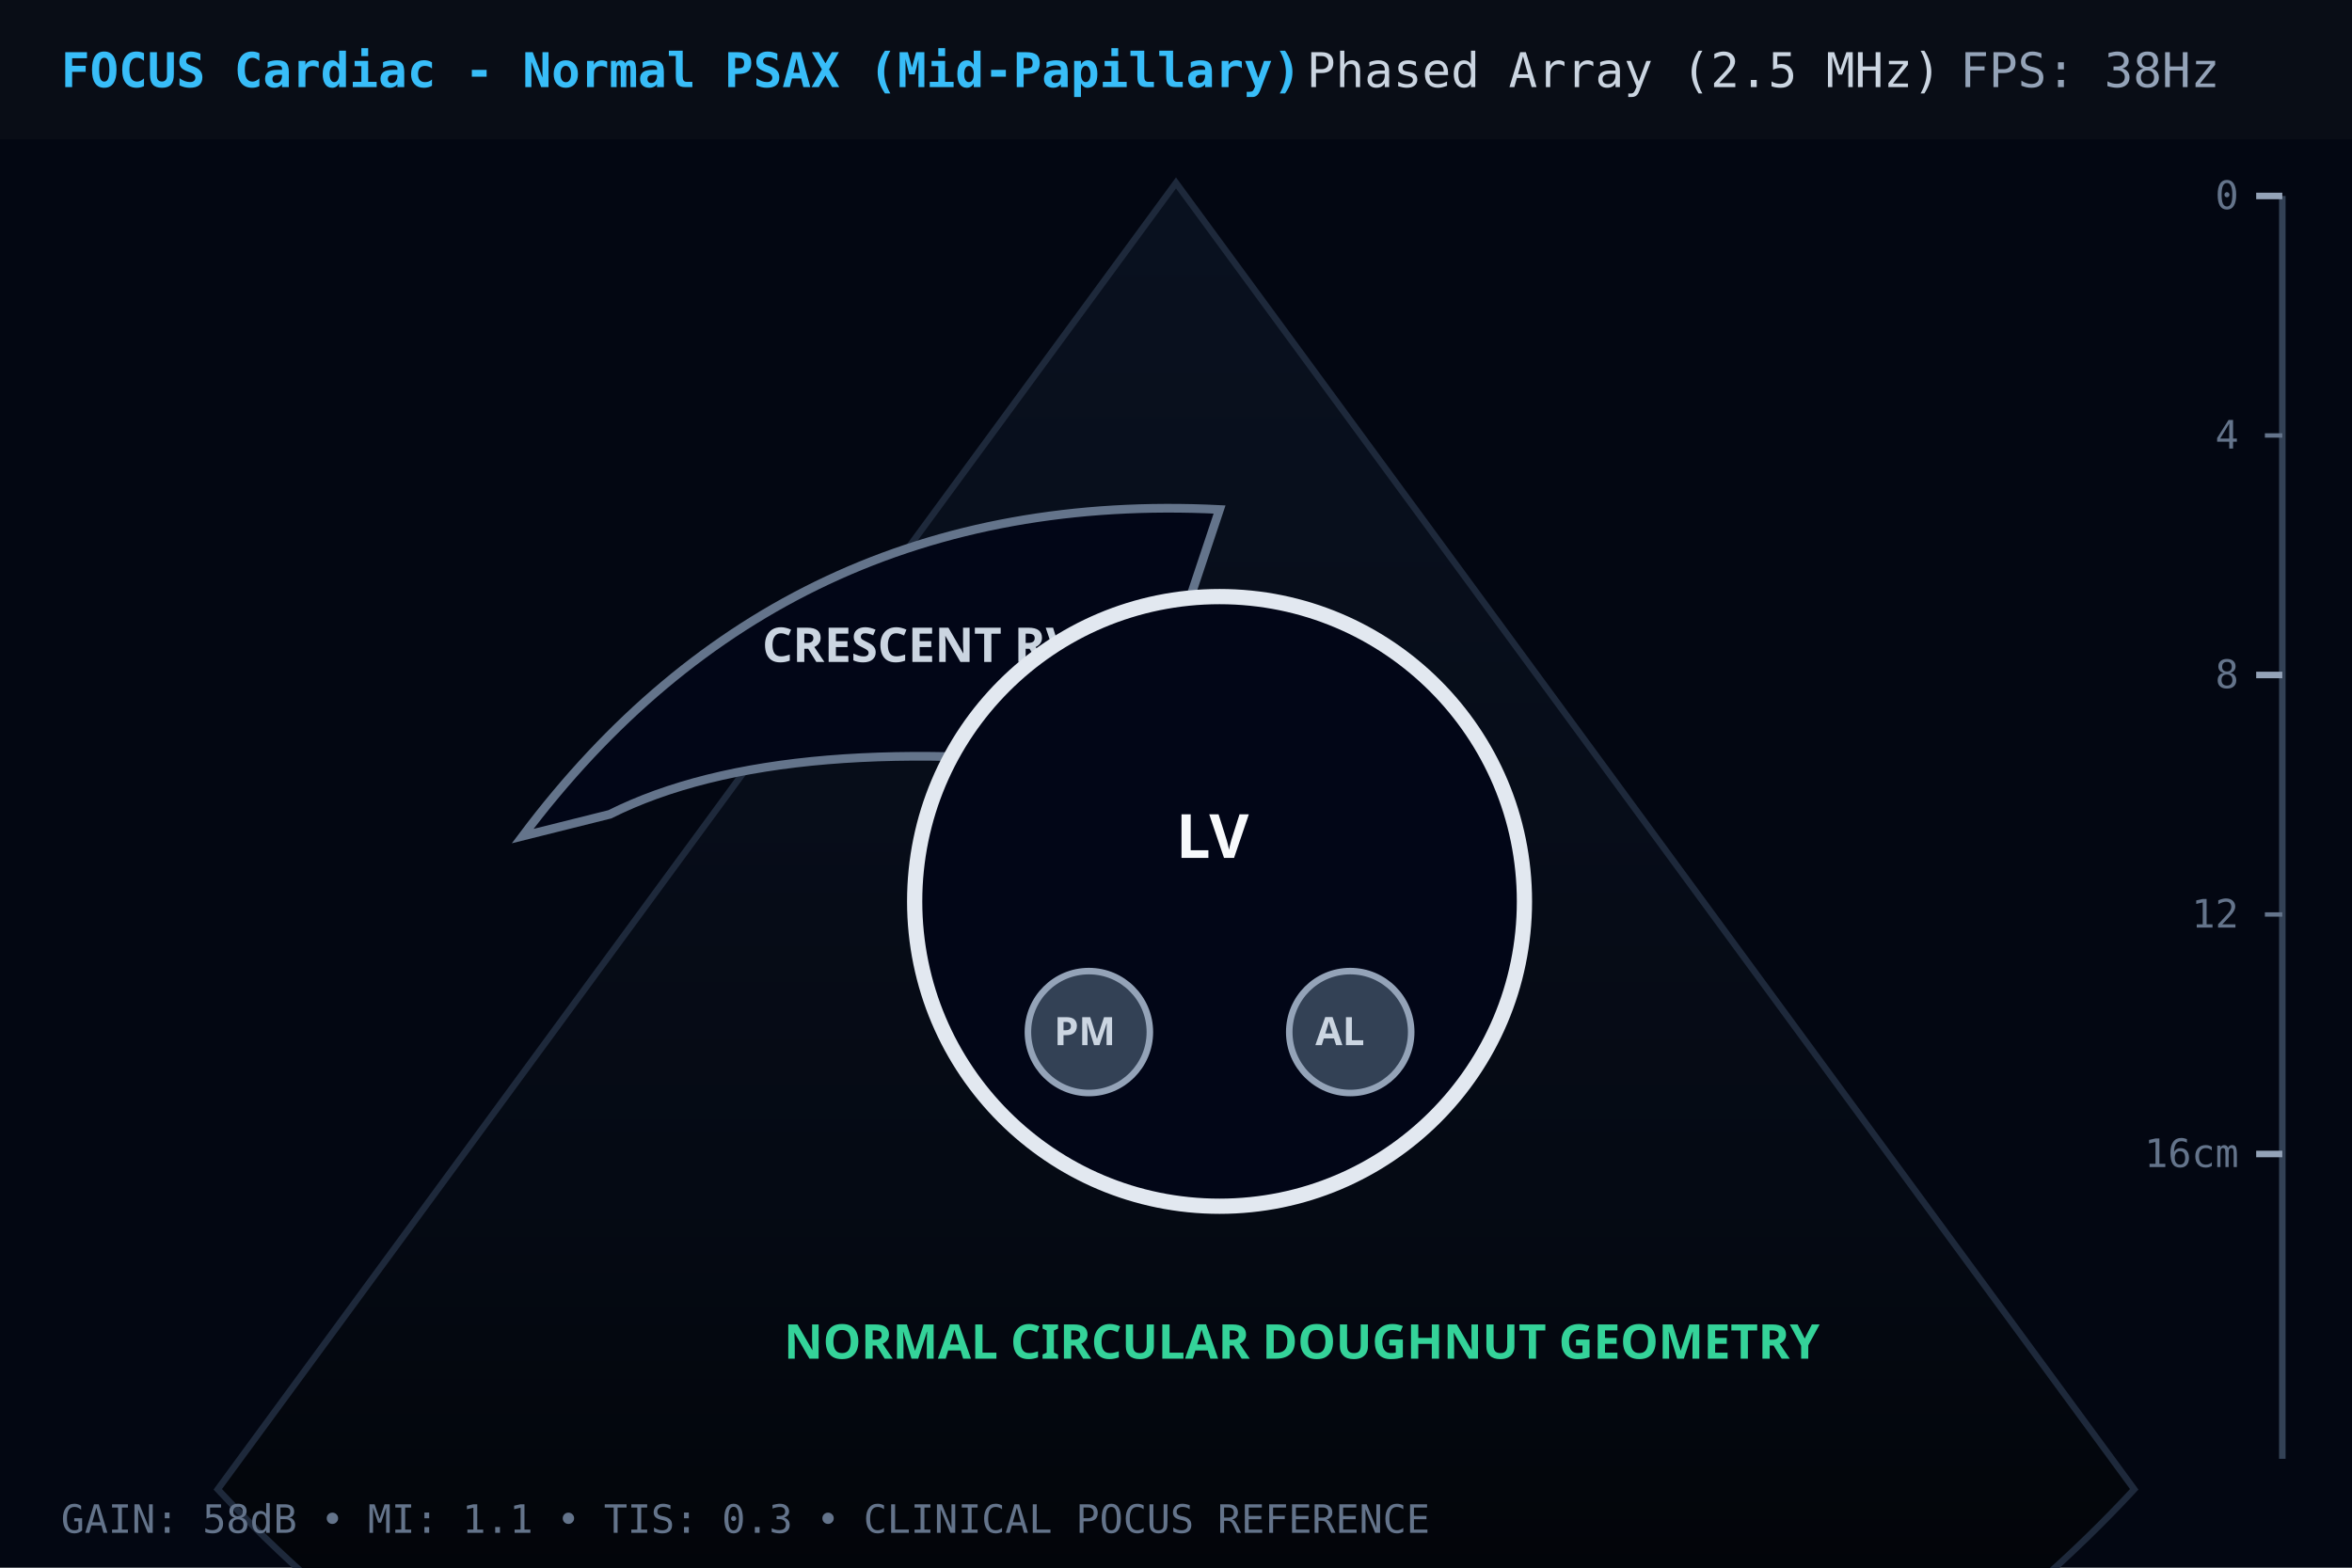
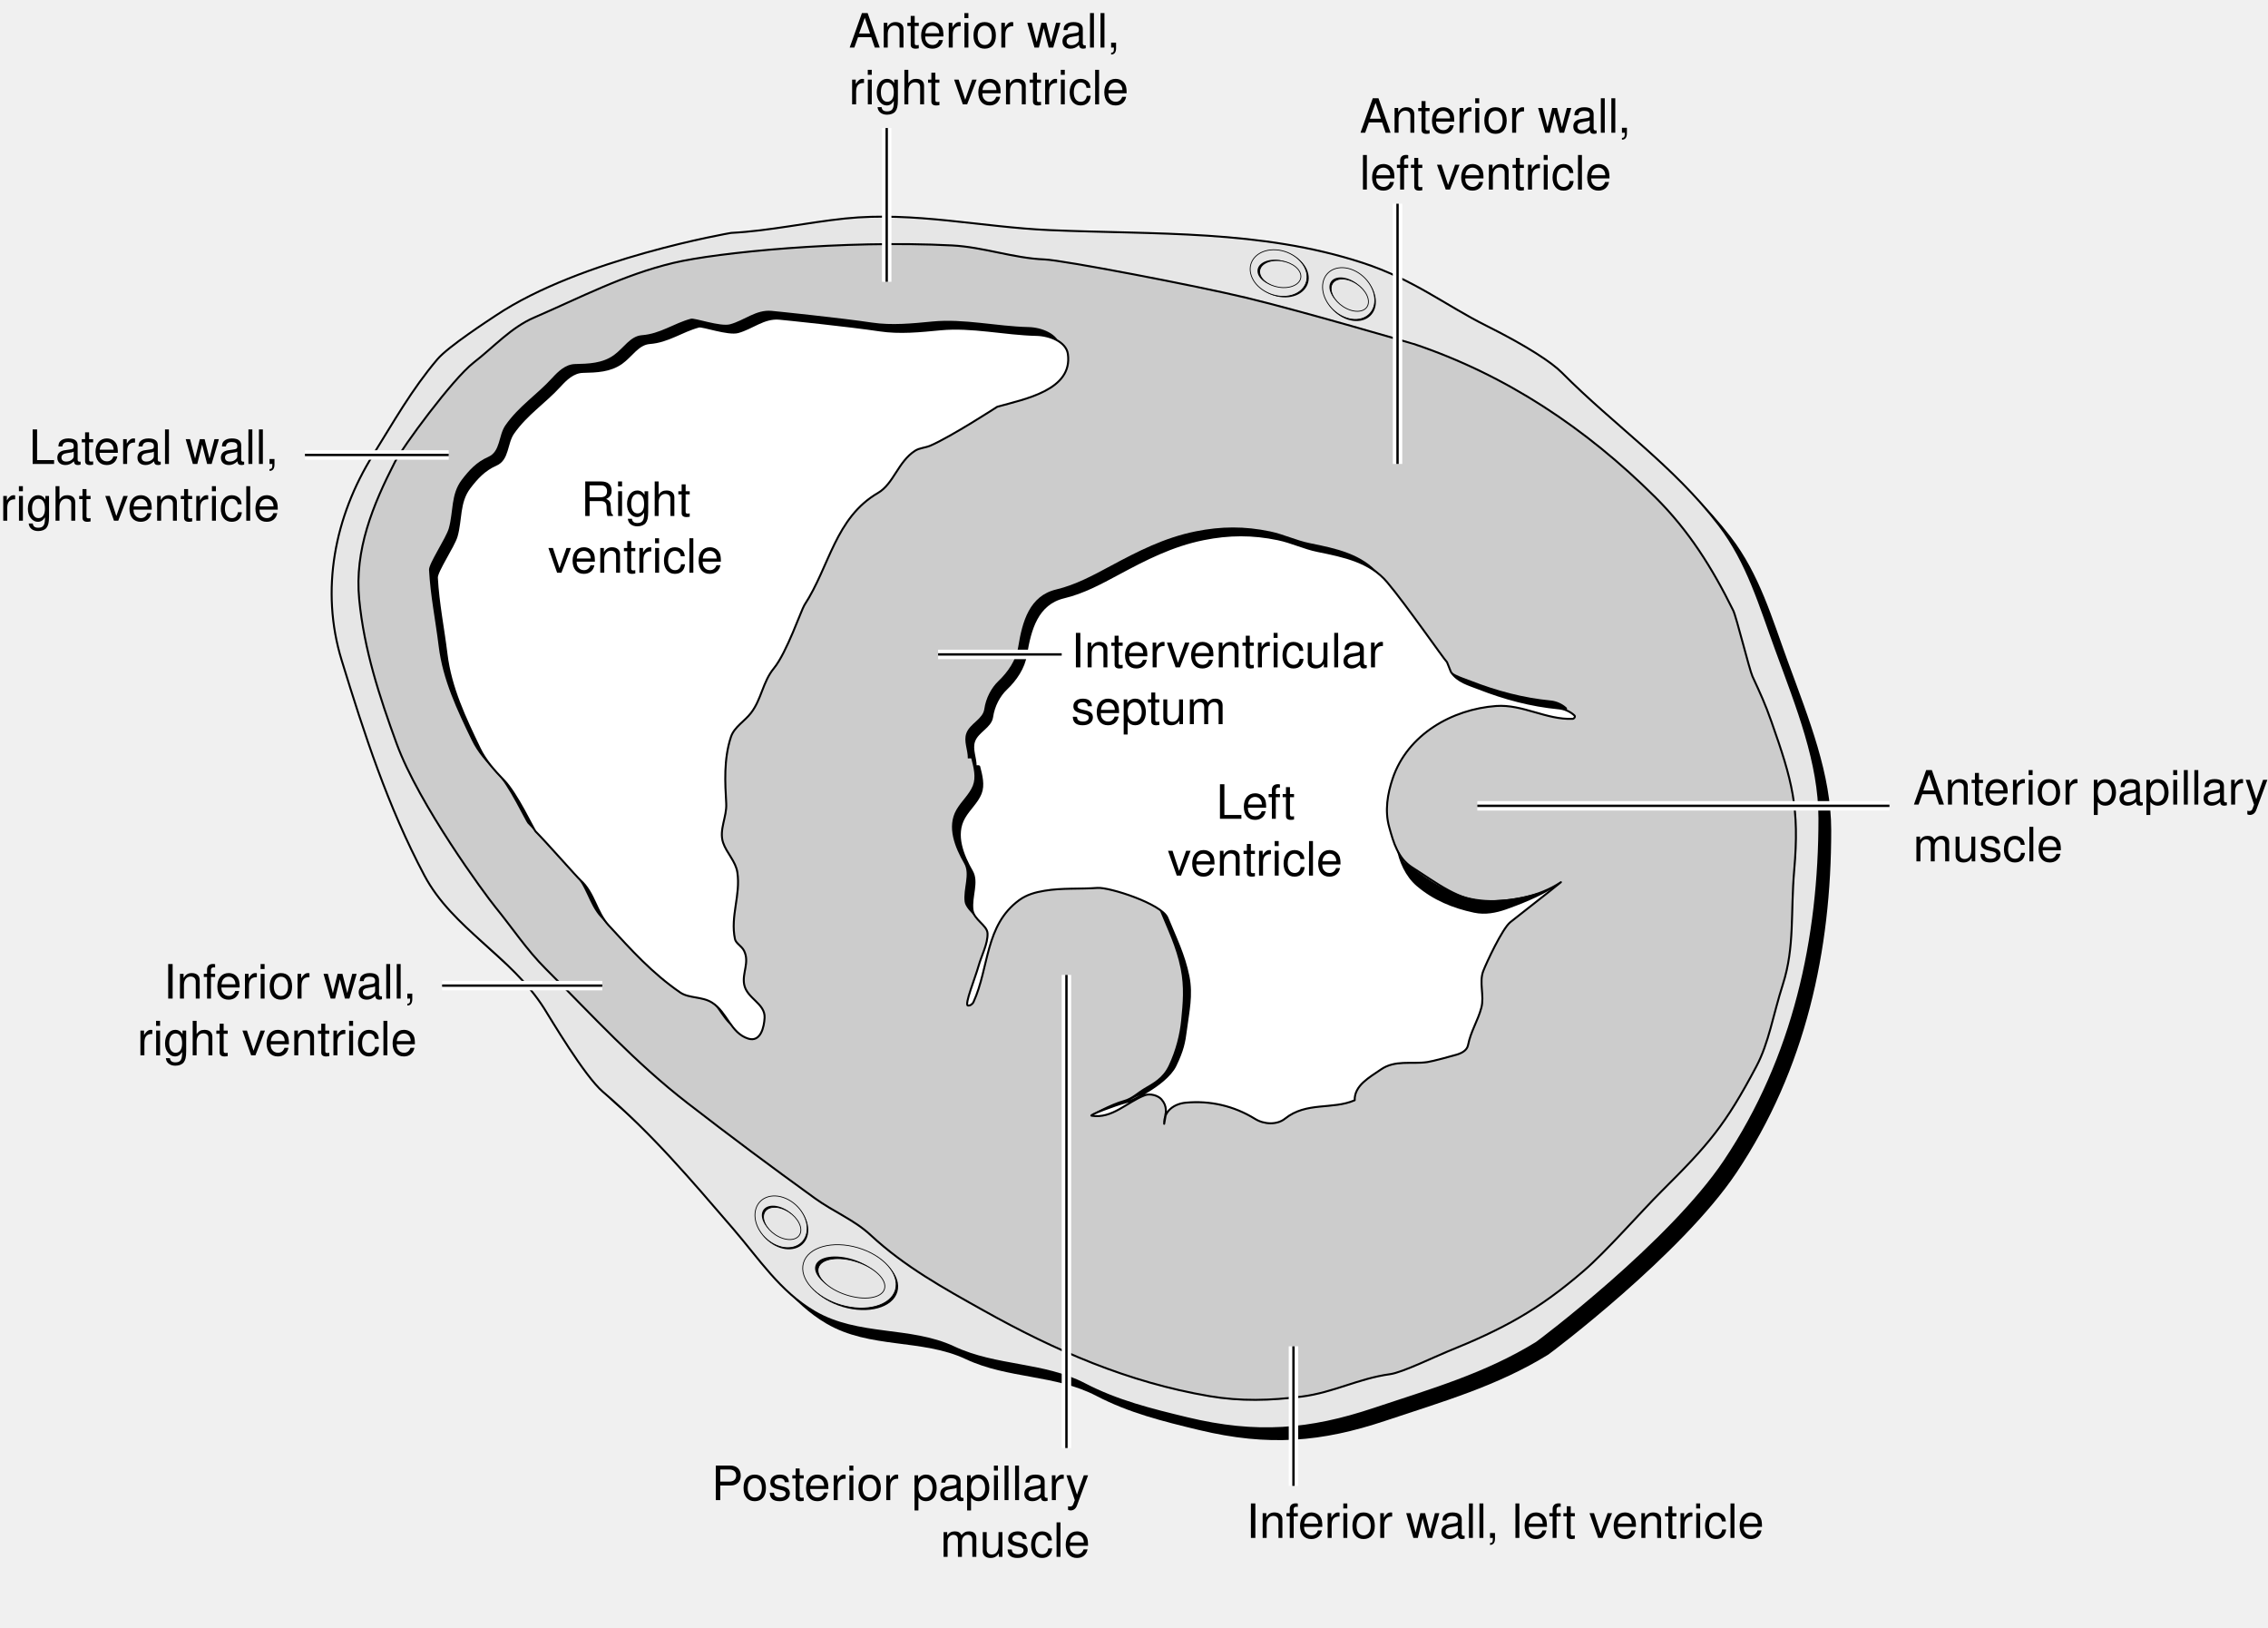
- <svg xmlns="http://www.w3.org/2000/svg" viewBox="0 0 540 360" width="540" height="360">
-   <defs>
-     <filter id="speckle" x="0%" y="0%" width="100%" height="100%">
-       <feTurbulence type="fractalNoise" baseFrequency="0.45" numOctaves="3" result="noise" />
-       <feColorMatrix type="matrix" values="0.33 0.33 0.33 0 0  0.33 0.33 0.33 0 0  0.33 0.33 0.33 0 0  0 0 0 0.18 0" result="speckle" />
-       <feComposite in2="SourceGraphic" in="speckle" operator="over" />
-     </filter>
-     <linearGradient id="sectorCone" x1="0%" y1="0%" x2="0%" y2="100%">
-       <stop offset="0%" stop-color="#0a1220" stop-opacity="0.95" />
-       <stop offset="60%" stop-color="#050a14" stop-opacity="0.98" />
-       <stop offset="100%" stop-color="#000000" stop-opacity="1" />
-     </linearGradient>
-     <linearGradient id="liverGrad" x1="0%" y1="0%" x2="100%" y2="100%">
-       <stop offset="0%" stop-color="#243044" />
-       <stop offset="50%" stop-color="#1e293b" />
-       <stop offset="100%" stop-color="#0f172a" />
-     </linearGradient>
-     <linearGradient id="thrombusGrad" x1="0%" y1="0%" x2="100%" y2="100%">
-       <stop offset="0%" stop-color="#475569" />
-       <stop offset="50%" stop-color="#334155" />
-       <stop offset="100%" stop-color="#1e293b" />
-     </linearGradient>
-     <linearGradient id="stomachFull" x1="0%" y1="0%" x2="100%" y2="100%">
-       <stop offset="0%" stop-color="#334155" />
-       <stop offset="40%" stop-color="#64748b" />
-       <stop offset="80%" stop-color="#1e293b" />
-       <stop offset="100%" stop-color="#0f172a" />
-     </linearGradient>
-   </defs>
-   <rect width="540" height="360" fill="#030712" />
-   <g font-family="monospace, ui-monospace, sans-serif" font-size="11" fill="#94a3b8">
-     <rect x="0" y="0" width="540" height="32" fill="#090d16" />
-     <text x="14" y="20" font-weight="bold" fill="#38bdf8">FOCUS Cardiac - Normal PSAX (Mid-Papillary)</text>
-     <text x="300" y="20" fill="#cbd5e1">Phased Array (2.5 MHz)</text>
-     <text x="450" y="20" fill="#94a3b8">FPS: 38Hz</text>
-   </g>
-   <g transform="translate(0, 32)">
-     <path d="M 270 10 L 490 310 A 300 300 0 0 1 50 310 Z" fill="url(#sectorCone)" stroke="#1e293b" stroke-width="1.5" />
-     <path d="M 120 160 Q 180 80 280 85 L 260 145 Q 180 135 140 155 Z" fill="#020617" stroke="#64748b" stroke-width="2" />
-     <text x="175" y="120" fill="#cbd5e1" font-family="sans-serif" font-size="11" font-weight="bold">CRESCENT RV</text>
-     <circle cx="280" cy="175" r="70" fill="#020617" stroke="#e2e8f0" stroke-width="3.5" />
-     <text x="270" y="165" fill="#f8fafc" font-family="sans-serif" font-size="14" font-weight="bold">LV</text>
-     <circle cx="250" cy="205" r="14" fill="#334155" stroke="#94a3b8" stroke-width="1.5" />
-     <text x="242" y="208" fill="#cbd5e1" font-family="sans-serif" font-size="9" font-weight="bold">PM</text>
-     <circle cx="310" cy="205" r="14" fill="#334155" stroke="#94a3b8" stroke-width="1.5" />
-     <text x="302" y="208" fill="#cbd5e1" font-family="sans-serif" font-size="9" font-weight="bold">AL</text>
-     <text x="180" y="280" fill="#34d399" font-family="sans-serif" font-size="11" font-weight="bold">NORMAL CIRCULAR DOUGHNUT GEOMETRY</text>
-   </g>
-   <g font-family="monospace, sans-serif" font-size="9" fill="#64748b" text-anchor="end">
-     <line x1="524" y1="45" x2="524" y2="335" stroke="#334155" stroke-width="1.5" />
-     <line x1="518" y1="45" x2="524" y2="45" stroke="#94a3b8" stroke-width="1.5" />
-     <text x="514" y="48">0</text>
-     <line x1="520" y1="100" x2="524" y2="100" stroke="#64748b" stroke-width="1" />
-     <text x="514" y="103">4</text>
-     <line x1="518" y1="155" x2="524" y2="155" stroke="#94a3b8" stroke-width="1.5" />
-     <text x="514" y="158">8</text>
-     <line x1="520" y1="210" x2="524" y2="210" stroke="#64748b" stroke-width="1" />
-     <text x="514" y="213">12</text>
-     <line x1="518" y1="265" x2="524" y2="265" stroke="#94a3b8" stroke-width="1.5" />
-     <text x="514" y="268">16cm</text>
-   </g>
-   <g font-family="monospace, sans-serif" font-size="9" fill="#64748b">
-     <text x="14" y="352">GAIN: 58dB • MI: 1.1 • TIS: 0.3 • CLINICAL POCUS REFERENCE</text>
+ <svg xmlns="http://www.w3.org/2000/svg" version="1.1" width="479.502" height="344.027" viewBox="0 0 479.502 344.027" id="Layer_1" xml:space="preserve" style="overflow:visible">
+   <defs id="defs237" />
+   <g transform="translate(0,1.466024)" id="g3047">
+     <g id="g3">
+       <path d="m 157.068,50.25 c 8.123,-0.423 15.988,-2.201 24.112,-3.044 14.544,-1.512 28.808,1.825 43.181,2.454 22.354,0.977 44.658,-0.133 66.242,6.923 10.771,3.521 17.608,9.031 25.995,13.216 8.9,4.44 14.014,7.878 16.08,9.961 11.145,11.23 23.512,19.566 33.256,32.259 6.066,7.9 8.7,17.162 12.036,26.262 4.583,12.501 9.18,23.915 9.188,35.71 0.016,25.333 -5.367,50.496 -20.033,72.4 -11.576,17.288 -39.284,38.141 -39.812,38.465 -10.797,6.645 -22.249,9.908 -34.378,13.962 -13.5,4.513 -24.776,5.5 -39.465,1.955 -7.686,-1.854 -14.757,-3.603 -21.66,-7.196 -8.736,-4.549 -18.691,-3.578 -27.648,-7.787 -9.221,-4.333 -20.264,-2.122 -29.45,-7.508 -7.313,-4.287 -11.789,-11.248 -17.234,-17.561 -8.868,-10.278 -17.015,-19.964 -27.527,-28.935 -3.896,-3.325 -11.126,-15.583 -12.415,-17.617 -7.04,-11.113 -19.349,-16.851 -25.327,-28.119 -7.693,-14.501 -12.666,-29.776 -17.49,-45.493 -4.547,-14.812 -1.489,-30.35 6.636,-43.371 4.399,-7.05 8.144,-13.772 13.603,-20.214 2.314,-2.729 10.973,-8.328 12.312,-9.226 18.033,-12.098 49.798,-17.496 49.798,-17.496 z" id="path5" />
+     </g>
+     <g id="g7">
+       <path d="m 154.577,47.759 c 8.123,-0.423 15.987,-2.2 24.112,-3.044 14.544,-1.511 28.808,1.825 43.181,2.453 22.354,0.978 44.658,-0.132 66.24,6.923 10.772,3.521 17.609,9.031 25.997,13.215 8.899,4.441 14.013,7.878 16.08,9.962 11.145,11.229 23.512,19.566 33.257,32.259 6.064,7.9 8.699,17.162 12.036,26.261 4.583,12.501 9.179,23.917 9.186,35.71 0.016,25.333 -5.367,50.496 -20.033,72.399 -11.576,17.289 -39.284,38.142 -39.811,38.465 -10.796,6.645 -22.249,9.908 -34.38,13.963 -13.498,4.512 -24.774,5.5 -39.465,1.954 -7.684,-1.854 -14.754,-3.603 -21.659,-7.196 -8.736,-4.548 -18.691,-3.578 -27.648,-7.787 -9.222,-4.333 -20.264,-2.122 -29.45,-7.508 -7.313,-4.288 -11.789,-11.248 -17.234,-17.561 -8.868,-10.277 -17.016,-19.964 -27.527,-28.936 -3.896,-3.325 -11.126,-15.582 -12.415,-17.617 -7.04,-11.113 -19.348,-16.85 -25.327,-28.119 -7.694,-14.502 -12.666,-29.776 -17.49,-45.493 -4.546,-14.812 -1.489,-30.35 6.636,-43.372 4.399,-7.05 8.144,-13.772 13.603,-20.213 2.314,-2.729 10.973,-8.328 12.311,-9.226 18.035,-12.094 49.8,-17.492 49.8,-17.492 z" id="path9" style="fill:#e6e6e6;stroke:#000000;stroke-width:0.415" />
+     </g>
+     <g id="g11">
+       <path d="m 263.522,61.473 c -10.657,-2.56 -38.773,-7.959 -42.716,-8.107 -6.477,-0.246 -12.905,-2.621 -19.524,-2.958 -23.028,-1.178 -49.786,1.51 -58.891,3.688 -10.701,2.559 -19.682,7.335 -29.444,11.545 -4.917,2.121 -8.44,6.146 -12.806,9.532 -4.464,3.461 -15.053,17.884 -16.658,21.021 -4.664,9.119 -8.555,18.547 -7.542,29.001 1.035,10.679 4.284,20.562 7.91,30.501 4.706,12.896 18.695,31.88 20.871,34.55 3.672,4.509 6.602,9.002 10.617,13.018 10.049,10.048 18.88,19.807 30.054,28.447 9.179,7.098 17.374,13.211 26.875,20.077 4.008,2.896 8.312,4.554 11.777,7.771 7.267,6.748 15.541,11.282 23.891,15.955 15.212,8.513 30.576,15.187 47.779,18.109 6.614,1.124 12.894,0.931 19.479,0.093 6.772,-0.862 11.994,-3.829 18.718,-4.742 2.565,-0.349 9.649,-3.785 12.019,-4.74 11.833,-4.774 19.284,-8.783 28.963,-17.143 4.79,-4.137 11.991,-12.4 16.409,-16.794 9.976,-9.919 13.431,-13.905 20.033,-26.377 2.655,-5.016 3.507,-10.802 5.598,-17.333 2.535,-7.921 1.618,-15.167 2.396,-24.092 1.163,-13.362 -0.412,-18.933 -4.811,-31.431 -1.355,-3.854 -2.309,-5.873 -4.013,-9.577 -0.655,-1.424 -3.382,-12.542 -4.073,-13.939 -4.436,-8.983 -9.356,-16.853 -16.488,-23.938 -14.635,-14.54 -31.477,-25.811 -51.073,-32.388 -0.003,-0.003 -23.685,-6.947 -35.35,-9.749 z" id="path13" style="fill:#cccccc;stroke:#000000;stroke-width:0.415" />
+     </g>
+     <g id="g15">
+       <path d="m 209.18,82.846 c 5.89,-1.641 15.996,-3.536 14.93,-11.15 -0.365,-2.606 -3.885,-3.969 -6.63,-4.032 -6.833,-0.159 -13.699,-1.817 -20.279,-1.185 -4.331,0.417 -8.658,0.862 -12.881,0.228 -6.437,-0.97 -20.319,-2.395 -21.237,-2.475 -3.238,-0.282 -5.724,2.018 -8.714,2.836 -2.079,0.569 -7.493,-1.388 -8.285,-1.175 -3.657,0.986 -6.477,3.193 -10.382,3.487 -2.46,0.185 -3.835,2.721 -5.917,4.21 -2.46,1.758 -5.333,1.819 -8.215,1.889 -2.019,0.049 -3.573,1.569 -4.829,2.943 -3.295,3.604 -7.05,5.944 -9.88,9.991 -1.519,2.172 -1.02,5.549 -3.648,6.694 -2.466,1.075 -4.052,2.831 -5.601,4.86 -2.323,3.044 -1.737,6.774 -2.731,10.25 -0.588,2.056 -4.249,7.436 -4.177,8.759 0.295,5.463 1.375,10.701 2.042,16.157 0.867,7.087 3.887,13.435 6.995,19.874 1.228,2.544 3.113,4.669 5.162,6.784 2.72,2.807 6.23,10.365 6.651,10.79 2.582,2.61 8.722,9.626 9.553,10.383 2.895,2.635 3.288,6.627 5.896,9.465 4.812,5.234 9.198,10.123 15.152,14.217 1.846,1.271 4.621,0.803 6.737,2.14 3.191,2.015 3.894,6.402 7.607,7.598 2.657,0.854 3.396,-2.448 3.491,-4.412 0.146,-3.04 -3.776,-4.033 -4.325,-7.059 -0.437,-2.405 1.18,-4.629 -0.009,-7.07 -0.508,-1.043 -1.736,-1.551 -1.935,-2.509 -1.001,-4.833 1.225,-9.274 0.513,-14.061 -0.354,-2.381 -2.279,-4.101 -3.019,-6.305 -0.906,-2.7 0.817,-5.436 0.663,-8.249 -0.237,-4.333 -0.562,-9.343 0.988,-14.066 0.71,-2.166 2.883,-3.298 4.279,-5.134 2.206,-2.901 2.463,-6.552 4.79,-9.376 2.737,-3.323 5.825,-12.401 6.483,-13.408 5.335,-8.159 6.484,-18.417 15.566,-23.693 3.286,-1.909 4.226,-6.626 7.847,-8.922 0.916,-0.581 2.167,-0.61 3.197,-1.055 4.421,-1.901 14.152,-8.219 14.152,-8.219 z" id="path17" />
+     </g>
+     <g id="g19">
+       <path d="m 210.841,84.507 c 5.89,-1.641 15.996,-3.537 14.93,-11.151 -0.365,-2.605 -3.885,-3.969 -6.629,-4.031 -6.833,-0.159 -13.7,-1.817 -20.279,-1.186 -4.331,0.417 -8.659,0.862 -12.881,0.228 -6.437,-0.97 -20.319,-2.394 -21.238,-2.475 -3.238,-0.283 -5.723,2.018 -8.713,2.836 -2.079,0.569 -7.493,-1.388 -8.285,-1.174 -3.657,0.986 -6.477,3.193 -10.382,3.487 -2.461,0.185 -3.835,2.721 -5.917,4.21 -2.46,1.759 -5.333,1.818 -8.216,1.89 -2.019,0.049 -3.573,1.569 -4.828,2.942 -3.295,3.604 -7.05,5.943 -9.881,9.991 -1.519,2.172 -1.019,5.55 -3.648,6.694 -2.466,1.075 -4.053,2.831 -5.601,4.86 -2.323,3.045 -1.737,6.773 -2.732,10.251 -0.587,2.056 -4.249,7.436 -4.177,8.759 0.295,5.463 1.375,10.701 2.042,16.157 0.867,7.087 3.887,13.435 6.995,19.874 1.229,2.544 3.113,4.669 5.163,6.784 2.72,2.807 6.23,10.363 6.651,10.79 2.582,2.61 8.722,9.626 9.553,10.383 2.895,2.635 3.288,6.627 5.897,9.465 4.811,5.234 9.198,10.123 15.152,14.217 1.846,1.27 4.62,0.802 6.737,2.14 3.19,2.015 3.893,6.402 7.607,7.598 2.658,0.854 3.396,-2.447 3.491,-4.412 0.146,-3.039 -3.776,-4.033 -4.326,-7.058 -0.436,-2.405 1.18,-4.629 -0.008,-7.07 -0.508,-1.043 -1.736,-1.551 -1.935,-2.509 -1.002,-4.833 1.225,-9.274 0.513,-14.061 -0.354,-2.381 -2.279,-4.101 -3.019,-6.305 -0.906,-2.701 0.817,-5.437 0.663,-8.249 -0.237,-4.333 -0.562,-9.343 0.988,-14.066 0.71,-2.165 2.883,-3.297 4.279,-5.134 2.205,-2.9 2.463,-6.552 4.79,-9.375 2.737,-3.323 5.825,-12.401 6.483,-13.408 5.335,-8.159 6.484,-18.417 15.566,-23.693 3.286,-1.909 4.226,-6.626 7.847,-8.922 0.916,-0.581 2.167,-0.61 3.197,-1.055 4.42,-1.904 14.151,-8.222 14.151,-8.222 z" id="path21" style="fill:#ffffff;stroke:#000000;stroke-width:0.415" />
+     </g>
+     <path d="m 304.269,136.826 c -0.709,-0.688 -8.543,-12.019 -12.636,-16.875 -3.674,-4.36 -9.096,-5.481 -14.721,-6.622 -2.921,-0.594 -5.449,-1.866 -8.392,-2.481 -5.362,-1.121 -10.334,-1.092 -15.707,-0.014 -6.674,1.339 -12.322,4.258 -18.062,7.341 -3.659,1.966 -7.363,3.974 -11.453,4.948 -5.679,1.354 -7.161,6.8 -8.016,12.088 -0.464,2.871 -2.186,5.351 -4.196,7.269 -1.486,1.417 -2.65,3.576 -2.987,5.937 -0.301,2.101 -3.02,3.021 -3.784,5.062 -0.644,1.717 0.337,3.541 0.299,5.354 0.277,0 0.724,-0.046 0.742,0.022 0.496,1.912 1.021,3.959 0.324,5.72 -0.741,1.867 -2.419,3.272 -3.473,5.103 -2.093,3.634 -0.302,7.987 1.64,11.365 1.295,2.253 -0.246,5.33 0.096,8.083 0.266,2.138 4.979,4.951 4.847,6.679 -0.191,2.499 0.132,1.854 -1.398,5.404 -1,2.317 -2.908,9.497 -2.136,9.641 0.432,0.081 -0.587,-1.624 -0.362,-2.1 3.562,-7.511 3.562,-16.231 8.906,-21.613 1.422,-1.432 3.465,-1.68 5.372,-2 3.777,-0.633 7.455,-0.32 11.215,-0.6 2.479,-0.186 13.563,3.356 14.775,6.328 1.657,4.063 3.538,7.812 4.446,12.367 0.795,3.979 0.474,7.297 0.11,10.988 -0.278,2.833 -1.091,6.274 -2.653,9.542 -1.263,2.639 -3.263,3.626 -5.226,4.794 -1.411,0.839 -2.577,2.034 -4.228,2.479 -2.651,0.714 -7.46,3.209 -6.83,3.312 4.353,0.714 6.477,-2.907 10.233,-4.329 1.082,-0.41 3.268,-0.279 4.188,0.355 1.665,1.149 1.091,3.614 0.935,5.689 -0.094,-2.795 0.552,-5.906 2.916,-6.132 5.056,-0.479 10.13,0.644 14.65,3.438 1.918,1.186 4.641,1.289 6.312,-0.053 4.537,-3.637 10.034,-1.854 14.738,-3.896 -0.084,-3.158 3.165,-4.851 5.51,-6.483 3.018,-2.101 6.455,-1.106 9.829,-1.584 1.142,-0.161 5.322,-1.303 6.228,-1.573 1.028,-0.309 2.177,-0.88 2.399,-2.01 0.587,-2.978 2.088,-5.156 2.816,-7.921 0.666,-2.529 -0.527,-5.336 0.407,-7.758 0.676,-1.753 4.026,-8.963 5.726,-10.319 3.661,-2.923 8.823,-3.913 12.347,-6.781 -4.652,3.129 -11.522,6.229 -17.336,5.918 -5.697,-0.305 -13.287,-4.673 -16.791,-8.406 -2.445,-2.606 -2.933,-7.545 -3.85,-10.861 -0.939,-3.392 -0.365,-6.955 0.76,-10.267 3.145,-9.265 12.533,-14.607 21.863,-15.287 5.58,-0.407 10.599,2.946 16.182,2.715 0.299,-0.012 0.634,-0.461 0.368,-0.714 -0.911,-0.864 -2.213,-1.39 -3.293,-1.494 -5.958,-0.577 -11.479,-2.068 -16.913,-4.188 -2.065,-0.807 -4.51,-1.412 -5.904,-3.506 l -0.832,-2.074 z" id="path23" />
+     <path d="m 305.929,138.487 c -0.707,-0.688 -8.543,-12.018 -12.636,-16.875 -3.675,-4.359 -9.097,-5.48 -14.722,-6.621 -2.92,-0.594 -5.448,-1.866 -8.391,-2.481 -5.363,-1.121 -10.334,-1.092 -15.709,-0.014 -6.673,1.339 -12.322,4.258 -18.062,7.341 -3.659,1.965 -7.363,3.974 -11.453,4.948 -5.679,1.354 -7.162,6.8 -8.017,12.088 -0.464,2.871 -2.186,5.351 -4.196,7.268 -1.486,1.417 -2.65,3.577 -2.987,5.938 -0.3,2.101 -3.019,3.021 -3.784,5.062 -0.644,1.717 0.337,3.541 0.298,5.354 0.278,0 0.724,-0.046 0.742,0.022 0.496,1.912 1.021,3.96 0.323,5.719 -0.741,1.869 -2.418,3.273 -3.473,5.104 -2.094,3.633 -0.302,7.986 1.64,11.365 1.295,2.253 -0.246,5.329 0.097,8.082 0.266,2.138 3.119,3.304 3.186,5.018 0.085,2.195 -1.24,4.555 -1.917,6.961 -0.684,2.43 -3.012,8.147 -2.24,8.292 0.432,0.081 0.977,-0.271 1.195,-0.75 3.33,-7.284 2.401,-16.197 9.633,-21.509 1.627,-1.195 3.465,-1.68 5.372,-2 3.778,-0.633 7.456,-0.32 11.215,-0.6 2.479,-0.186 13.562,3.356 14.775,6.327 1.658,4.064 3.537,7.812 4.447,12.368 0.793,3.978 -0.049,7.534 -0.513,11.195 -0.356,2.824 -0.675,4.406 -2.239,7.674 -1.031,2.154 -3.885,4.25 -5.848,5.417 -1.411,0.839 -2.785,1.827 -4.436,2.271 -2.651,0.713 -8.083,2.794 -7.452,2.896 4.353,0.714 7.515,-2.907 11.271,-4.329 1.081,-0.41 2.779,0.031 3.512,0.875 1.248,1.436 1.039,2.732 0.572,5.171 -0.094,-2.795 2.213,-4.247 4.577,-4.471 5.056,-0.479 10.129,0.642 14.649,3.438 1.918,1.186 4.641,1.287 6.312,-0.053 4.537,-3.637 10.035,-1.854 14.739,-3.896 -0.085,-3.159 3.164,-4.851 5.51,-6.483 3.017,-2.101 6.454,-1.105 9.829,-1.584 1.141,-0.161 5.322,-1.302 6.226,-1.573 1.029,-0.308 2.178,-0.879 2.4,-2.009 0.588,-2.978 2.089,-5.157 2.816,-7.921 0.666,-2.53 -0.527,-5.336 0.406,-7.758 0.677,-1.753 4.027,-8.963 5.727,-10.319 3.66,-2.923 7.162,-5.574 10.686,-8.441 -4.652,3.129 -10.547,4.049 -15.778,4.05 -5.707,0 -10.568,-3.952 -15.65,-7.161 -3.021,-1.908 -3.97,-5.261 -4.888,-8.578 -0.938,-3.392 -0.364,-6.954 0.76,-10.267 3.146,-9.264 12.534,-14.606 21.863,-15.287 5.579,-0.407 10.599,2.945 16.182,2.714 0.299,-0.012 0.634,-0.461 0.367,-0.714 -0.911,-0.864 -2.213,-1.391 -3.292,-1.495 -5.959,-0.577 -11.479,-2.068 -16.913,-4.188 -2.066,-0.807 -4.509,-1.411 -5.903,-3.506 l -0.828,-2.075 z" id="path25" style="fill:#ffffff;stroke:#000000;stroke-width:0.415;stroke-linecap:round;stroke-linejoin:round" />
+     <path d="m 296.897,180.736 c 8.097,5.813 14.429,11.42 31.193,5.605 -2.148,1.551 -7.196,3.543 -9.661,4.4 -2.13,0.74 -4.415,1.201 -6.773,0.701 -4.568,-0.968 -8.655,-2.671 -12.151,-5.653 -2.359,-2.014 -3.771,-5.188 -4.27,-8.168" id="path27" />
+     <g id="g29">
+       <g id="g31">
+         <ellipse cx="179.999" cy="268.716" rx="10.129" ry="6.313" transform="matrix(0.9594,0.2822,-0.2822,0.9594,83.1435,-39.8725)" id="ellipse33" />
+         <path d="M 180.014,268.717" id="path35" />
+       </g>
+       <g id="g37">
+         <ellipse cx="179.582" cy="268.297" rx="10.131" ry="6.313" transform="matrix(0.9594,0.2822,-0.2822,0.9594,83.0141,-39.7738)" id="ellipse39" style="fill:#e6e6e6;stroke:#000000;stroke-width:0.166" />
+         <path d="M 179.598,268.302" id="path41" style="fill:#e6e6e6;stroke:#000000;stroke-width:0.166" />
+       </g>
+       <g id="g43">
+         <g id="g45">
+           <ellipse cx="179.39" cy="268.284" rx="7.34" ry="3.67" transform="matrix(0.9501,0.3119,-0.3119,0.9501,92.6344,-42.5705)" id="ellipse47" />
+           <path d="M 179.391,268.302" id="path49" />
+         </g>
+         <g id="g51">
+           <ellipse cx="180.021" cy="268.725" rx="7.34" ry="3.669" transform="matrix(0.9501,0.3119,-0.3119,0.9501,92.787,-42.7406)" id="ellipse53" style="fill:#e6e6e6;stroke:#000000;stroke-width:0.166" />
+           <path d="M 180.014,268.717" id="path55" style="fill:#e6e6e6;stroke:#000000;stroke-width:0.166" />
+         </g>
+       </g>
+     </g>
+     <g id="g57">
+       <g id="g59">
+         <path d="m 164.372,262.063 c 2.998,1.29 5.874,0.12 6.423,-2.612 0.55,-2.733 -1.435,-5.994 -4.433,-7.284 -2.998,-1.29 -5.874,-0.12 -6.423,2.612 -0.549,2.733 1.435,5.994 4.433,7.284 z" id="path61" />
+         <path d="M 165.367,257.115" id="path63" />
+       </g>
+       <g id="g65">
+         <path d="m 164.14,261.724 c 2.998,1.29 5.874,0.12 6.423,-2.613 0.549,-2.732 -1.436,-5.993 -4.433,-7.283 -2.998,-1.29 -5.874,-0.12 -6.423,2.612 -0.549,2.733 1.436,5.994 4.433,7.284 z" id="path67" style="fill:#e6e6e6;stroke:#000000;stroke-width:0.166" />
+         <path d="M 165.135,256.775" id="path69" style="fill:#e6e6e6;stroke:#000000;stroke-width:0.166" />
+       </g>
+       <g id="g71">
+         <g id="g73">
+           <path d="m 164.38,259.625 c 2.151,1.033 4.182,0.595 4.535,-0.979 0.354,-1.573 -1.104,-3.687 -3.256,-4.72 -2.152,-1.033 -4.182,-0.595 -4.535,0.979 -0.353,1.573 1.105,3.686 3.256,4.72 z" id="path75" />
+           <path d="M 165.019,256.775" id="path77" />
+         </g>
+         <g id="g79">
+           <path d="m 164.728,259.964 c 2.151,1.033 4.182,0.595 4.535,-0.979 0.353,-1.573 -1.105,-3.687 -3.256,-4.72 -2.151,-1.033 -4.182,-0.595 -4.535,0.979 -0.353,1.574 1.104,3.687 3.256,4.72 z" id="path81" style="fill:#e6e6e6;stroke:#000000;stroke-width:0.166" />
+           <path d="M 165.367,257.115" id="path83" style="fill:#e6e6e6;stroke:#000000;stroke-width:0.166" />
+         </g>
+       </g>
+     </g>
+     <g id="g85">
+       <g id="g87">
+         <path d="m 284.374,65.867 c 2.998,1.29 5.874,0.119 6.423,-2.613 0.55,-2.733 -1.435,-5.994 -4.433,-7.284 -2.998,-1.29 -5.874,-0.12 -6.424,2.613 -0.548,2.733 1.435,5.994 4.434,7.284 z" id="path89" />
+         <path d="M 285.369,60.918" id="path91" />
+       </g>
+       <g id="g93">
+         <path d="m 284.142,65.528 c 2.998,1.29 5.875,0.12 6.424,-2.612 0.549,-2.733 -1.437,-5.995 -4.435,-7.285 -2.998,-1.29 -5.874,-0.12 -6.423,2.613 -0.549,2.733 1.436,5.994 4.434,7.284 z" id="path95" style="fill:#e6e6e6;stroke:#000000;stroke-width:0.166" />
+         <path d="M 285.138,60.579" id="path97" style="fill:#e6e6e6;stroke:#000000;stroke-width:0.166" />
+       </g>
+       <g id="g99">
+         <g id="g101">
+           <path d="m 284.381,63.429 c 2.151,1.033 4.183,0.595 4.535,-0.979 0.353,-1.574 -1.104,-3.688 -3.256,-4.721 -2.152,-1.032 -4.183,-0.595 -4.535,0.979 -0.353,1.574 1.104,3.688 3.256,4.721 z" id="path103" />
+           <path d="M 285.021,60.579" id="path105" />
+         </g>
+         <g id="g107">
+           <path d="m 284.729,63.768 c 2.15,1.033 4.182,0.595 4.535,-0.979 0.353,-1.573 -1.105,-3.688 -3.257,-4.721 -2.151,-1.032 -4.182,-0.595 -4.534,0.979 -0.353,1.574 1.105,3.687 3.256,4.721 z" id="path109" style="fill:#e6e6e6;stroke:#000000;stroke-width:0.166" />
+           <path d="M 285.369,60.918" id="path111" style="fill:#e6e6e6;stroke:#000000;stroke-width:0.166" />
+         </g>
+       </g>
+     </g>
+     <g id="g113">
+       <g id="g115">
+         <path d="m 271.8,61.382 c 3.264,-0.053 5.406,-2.3 4.786,-5.018 -0.62,-2.719 -3.769,-4.878 -7.03,-4.824 -3.264,0.054 -5.406,2.3 -4.787,5.018 0.621,2.718 3.768,4.878 7.031,4.824 z" id="path117" />
+         <path d="M 270.677,56.461" id="path119" />
+       </g>
+       <g id="g121">
+         <path d="m 271.449,61.168 c 3.263,-0.053 5.405,-2.3 4.786,-5.019 -0.62,-2.718 -3.769,-4.878 -7.031,-4.824 -3.264,0.054 -5.406,2.3 -4.786,5.018 0.62,2.718 3.769,4.879 7.031,4.825 z" id="path123" style="fill:#e6e6e6;stroke:#000000;stroke-width:0.166" />
+         <path d="M 270.327,56.247" id="path125" style="fill:#e6e6e6;stroke:#000000;stroke-width:0.166" />
+       </g>
+       <g id="g127">
+         <g id="g129">
+           <path d="m 270.808,59.156 c 2.385,0.06 4.058,-1.174 3.733,-2.754 -0.324,-1.579 -2.521,-2.908 -4.906,-2.969 -2.386,-0.06 -4.058,1.173 -3.733,2.753 0.322,1.581 2.519,2.91 4.906,2.97 z" id="path131" />
+           <path d="M 270.222,56.294" id="path133" />
+         </g>
+         <g id="g135">
+           <path d="m 271.263,59.323 c 2.387,0.06 4.059,-1.174 3.734,-2.754 -0.324,-1.579 -2.521,-2.908 -4.906,-2.969 -2.386,-0.06 -4.058,1.173 -3.734,2.752 0.324,1.581 2.52,2.911 4.906,2.971 z" id="path137" style="fill:#e6e6e6;stroke:#000000;stroke-width:0.166" />
+           <path d="M 270.677,56.461" id="path139" style="fill:#e6e6e6;stroke:#000000;stroke-width:0.166" />
+         </g>
+       </g>
+     </g>
+     <g id="g141">
+       <line id="line143" y2="96.59" x2="295.468" y1="41.59" x1="295.468" style="stroke:#ffffff;stroke-width:2" />
+       <line id="line145" y2="96.59" x2="295.468" y1="41.59" x1="295.468" style="fill:none;stroke:#000000;stroke-width:0.5" />
+     </g>
+     <g id="g147">
+       <line id="line149" y2="58.09" x2="187.468" y1="25.59" x1="187.468" style="stroke:#ffffff;stroke-width:2" />
+       <line id="line151" y2="58.09" x2="187.468" y1="25.59" x1="187.468" style="fill:none;stroke:#000000;stroke-width:0.5" />
+     </g>
+     <g id="g153">
+       <line id="line155" y2="94.694" x2="94.863" y1="94.694" x1="64.468" style="stroke:#ffffff;stroke-width:2" />
+       <line id="line157" y2="94.694" x2="94.863" y1="94.694" x1="64.468" style="fill:none;stroke:#000000;stroke-width:0.5" />
+     </g>
+     <g id="g159">
+       <line id="line161" y2="136.851" x2="224.468" y1="136.851" x1="198.337" style="stroke:#ffffff;stroke-width:2" />
+       <line id="line163" y2="136.851" x2="224.468" y1="136.851" x1="198.337" style="fill:none;stroke:#000000;stroke-width:0.5" />
+     </g>
+     <g id="g165">
+       <line id="line167" y2="206.851" x2="127.338" y1="206.851" x1="93.468" style="stroke:#ffffff;stroke-width:2" />
+       <line id="line169" y2="206.851" x2="127.338" y1="206.851" x1="93.468" style="fill:none;stroke:#000000;stroke-width:0.5" />
+     </g>
+     <g id="g171">
+       <line id="line173" y2="312.59" x2="273.468" y1="283.089" x1="273.468" style="stroke:#ffffff;stroke-width:2" />
+       <line id="line175" y2="312.59" x2="273.468" y1="283.089" x1="273.468" style="fill:none;stroke:#000000;stroke-width:0.5" />
+     </g>
+     <g id="g177">
+       <line id="line179" y2="304.59" x2="225.468" y1="204.59" x1="225.468" style="stroke:#ffffff;stroke-width:2" />
+       <line id="line181" y2="304.59" x2="225.468" y1="204.59" x1="225.468" style="fill:none;stroke:#000000;stroke-width:0.5" />
+     </g>
+     <g id="g183">
+       <line id="line185" y2="168.851" x2="399.467" y1="168.851" x1="312.337" style="stroke:#ffffff;stroke-width:2" />
+       <line id="line187" y2="168.851" x2="399.467" y1="168.851" x1="312.337" style="fill:none;stroke:#000000;stroke-width:0.5" />
+     </g>
+     <text transform="translate(179.4678,8.5901)" id="text189" style="font-size:10px;font-family:Helvetica">Anterior wall,</text>
+     <text transform="translate(179.4678,20.5901)" id="text191" style="font-size:10px;font-family:Helvetica">right ventricle</text>
+     <text transform="translate(287.4678,26.5901)" id="text193" style="font-size:10px;font-family:Helvetica">Anterior wall,</text>
+     <text transform="translate(287.4678,38.5901)" id="text195" style="font-size:10px;font-family:Helvetica">left ventricle</text>
+     <text transform="translate(404.4678,168.5901)" id="text197" style="font-size:10px;font-family:Helvetica">Anterior papillary</text>
+     <text transform="translate(404.4678,180.5901)" id="text199" style="font-size:10px;font-family:Helvetica">muscle</text>
+     <text transform="translate(226.4678,139.5901)" id="text201" style="font-size:10px;font-family:Helvetica">Interventricular</text>
+     <text transform="translate(226.4678,151.5901)" id="text203" style="font-size:10px;font-family:Helvetica">septum</text>
+     <text transform="translate(263.4678,323.5901)" id="text205" style="font-size:10px;font-family:Helvetica">Inferior wall, left ventricle</text>
+     <text transform="translate(34.5615,209.5901)" id="text207" style="font-size:10px;font-family:Helvetica">Inferior wall,</text>
+     <text transform="translate(28.9995,221.5901)" id="text209" style="font-size:10px;font-family:Helvetica">right ventricle</text>
+     <text transform="translate(150.4336,315.5901)" id="text211" style="font-size:10px;font-family:Helvetica">Posterior papillary</text>
+     <text transform="translate(198.7925,327.5901)" id="text213" style="font-size:10px;font-family:Helvetica">muscle</text>
+     <text transform="translate(6.1084,96.5901)" id="text215" style="font-size:10px;font-family:Helvetica">Lateral wall,</text>
+     <text transform="translate(4.882812e-4,108.5901)" id="text217" style="font-size:10px;font-family:Helvetica">right ventricle</text>
+     <text transform="translate(122.7954,107.5901)" id="text219" style="font-size:10px;font-family:Helvetica">Right</text>
+     <text transform="translate(115.8496,119.5901)" id="text221" style="font-size:10px;font-family:Helvetica">ventricle</text>
+     <text transform="translate(257.1279,171.5901)" id="text223" style="font-size:10px;font-family:Helvetica">Left</text>
+     <text transform="translate(246.8506,183.5901)" id="text225" style="font-size:10px;font-family:Helvetica">ventricle</text>
  </g>
</svg>
